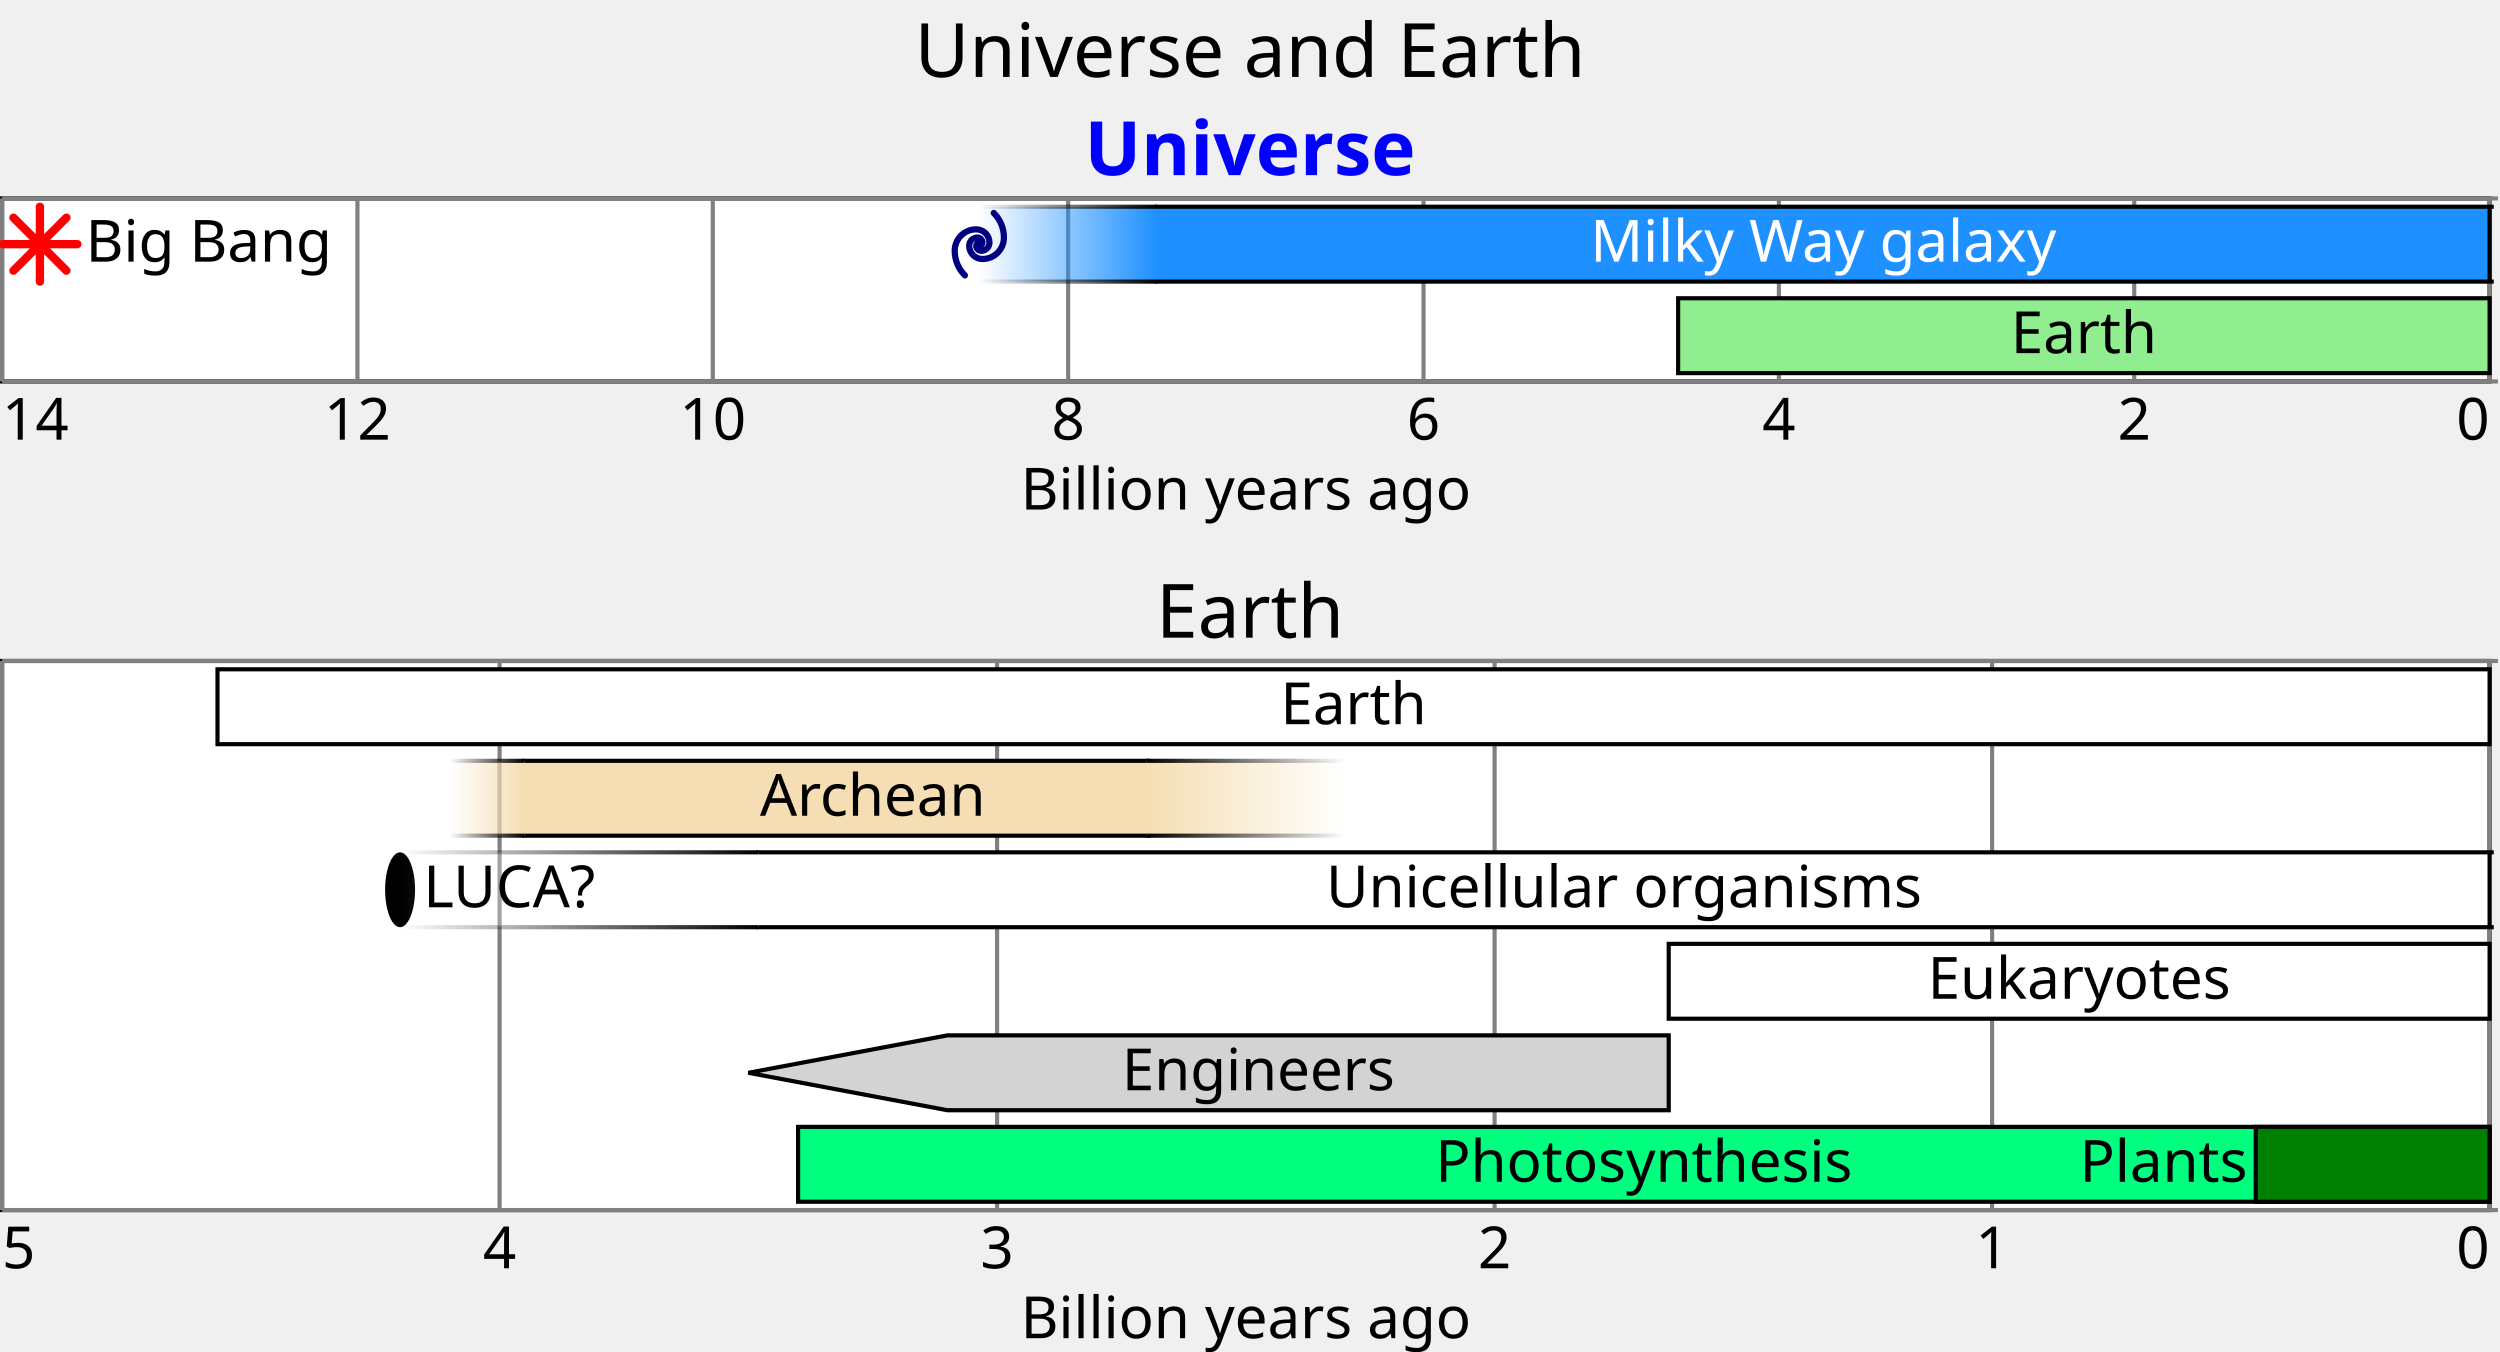
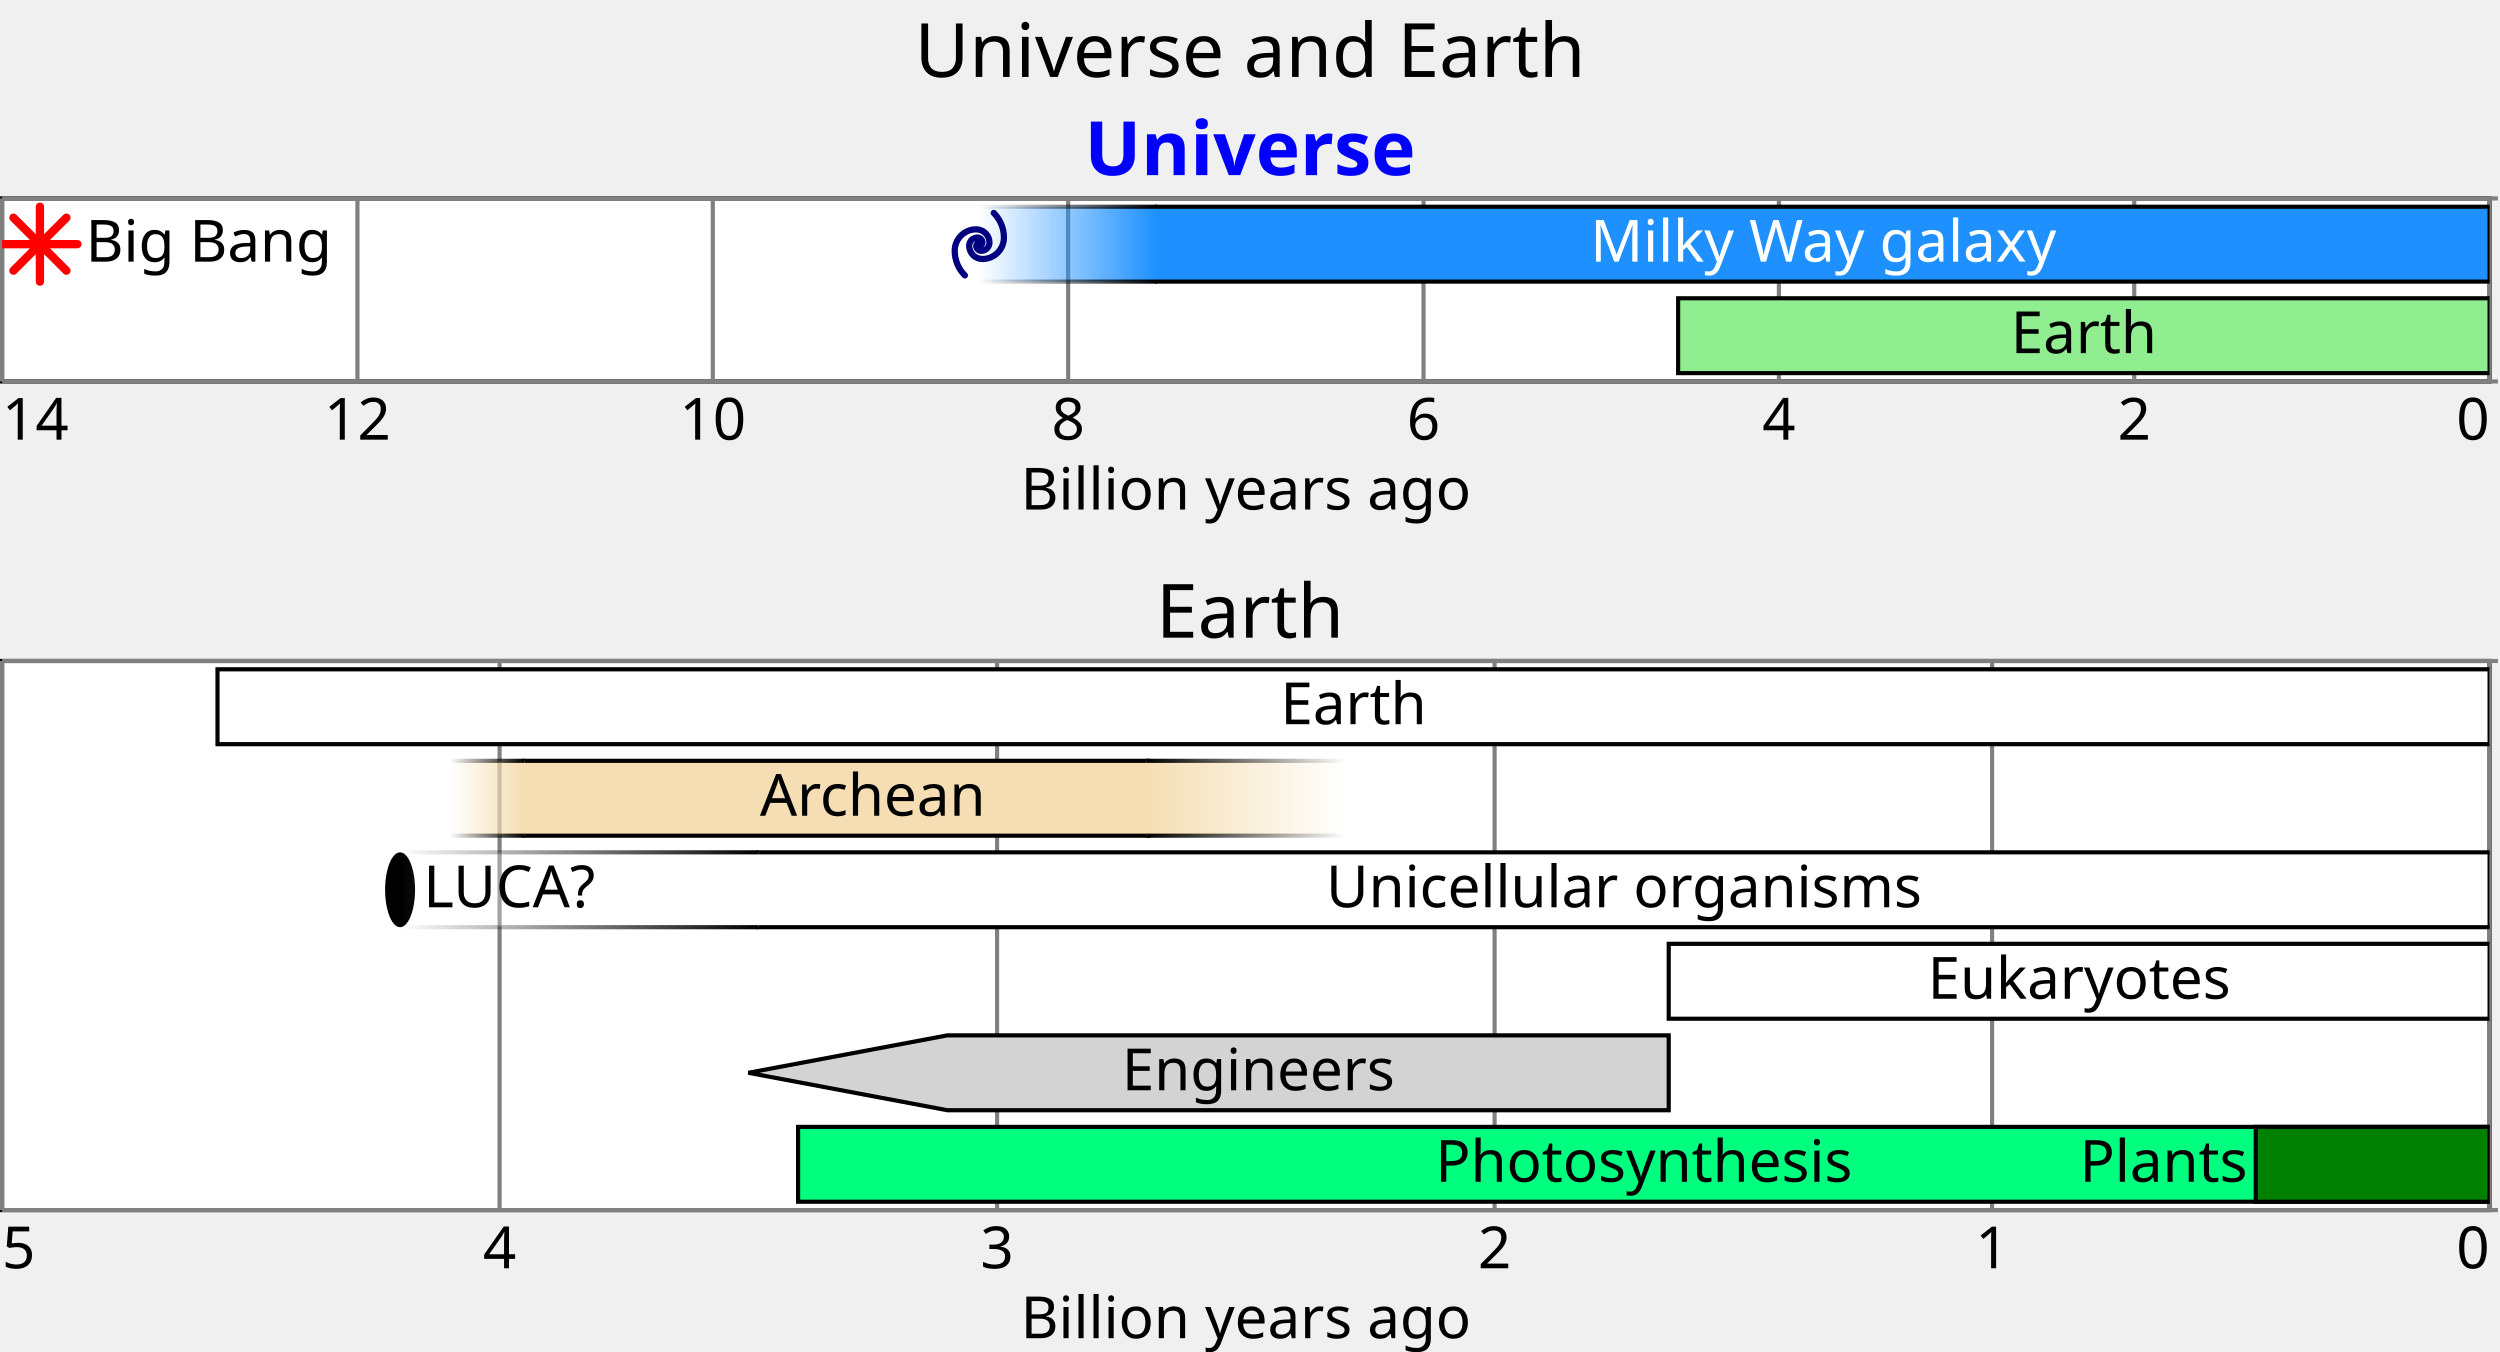
<svg xmlns="http://www.w3.org/2000/svg" width="601" height="325" viewBox="0 0 601 325" transform="translate(0.5, 0.5)">
  <g stroke="black" fill="white" font-family="sans-serif" font-size="14">
    <text x="300" y="18" stroke="none" fill="black" font-size="18" text-anchor="middle">Universe and Earth</text>
    <g transform="translate(0, 23.6)">
      <g stroke="black" fill="white" font-family="sans-serif" font-size="14">
        <text x="300" y="18" stroke="none" fill="blue" font-size="18" text-anchor="middle" font-weight="bold">Universe</text>
        <rect x="0" y="23.6" width="598" height="44" stroke="black" stroke-width="1" />
        <g>
          <path d="M 0 23.6 V 67.6 M 85.429 23.6 V 67.6 M 170.857 23.6 V 67.6 M 256.286 23.6 V 67.6 M 341.714 23.6 V 67.6 M 427.143 23.6 V 67.6 M 512.571 23.6 V 67.6 M 598 23.6 V 67.6 M 0 23.6 H 600 M 0 67.6 H 600" stroke="gray" />
-           <g text-anchor="middle" stroke="none" fill="black">
+           <g text-anchor="middle" stroke="none" fill="black" font-size="14">
            <text x="0" y="81.6" text-anchor="start">14</text>
            <text x="85.429" y="81.6">12</text>
            <text x="170.857" y="81.6">10</text>
            <text x="256.286" y="81.6">8</text>
            <text x="341.714" y="81.6">6</text>
            <text x="427.143" y="81.6">4</text>
            <text x="512.571" y="81.6">2</text>
            <text x="598" y="81.6" text-anchor="end">0</text>
            <text x="299" y="98.4">Billion years ago</text>
          </g>
        </g>
-         <g>
+         <defs>
+           <clipPath id="id8">
+             <rect x="0" y="23.6" width="598" height="44" />
+           </clipPath>
+         </defs>
+         <g clip-path="url(#id8)">
          <path d="M 0.098 34.6 h 18 M 9.098 25.6 v 18 M 2.734 28.236 L 15.462 40.964 M 15.462 28.236 L 2.734 40.964" fill="none" stroke="red" stroke-width="2" stroke-linecap="round" />
-           <g href="https://en.wikipedia.org/wiki/Milky_Way">
-             <rect x="277.143" y="25.6" width="321.357" height="18" stroke="none" fill="dodgerblue" />
-             <path d="M 277.143 25.6 H 599 m 0 18 H 277.143" stroke="black" />
-             <defs>
-               <linearGradient id="id7">
-                 <stop offset="0" stop-color="dodgerblue" stop-opacity="0" />
-                 <stop offset="1" stop-color="dodgerblue" stop-opacity="1" />
-               </linearGradient>
-               <linearGradient id="id8">
-                 <stop offset="0" stop-color="black" stop-opacity="0" />
-                 <stop offset="1" stop-color="black" stop-opacity="1" />
-               </linearGradient>
-             </defs>
-             <rect x="234.929" y="25.6" width="42.714" height="18" stroke="none" fill="url(#id7)" />
-             <path d="M 234.929 25.6 H 277.643 m 0 18 H 234.929" stroke="url(#id8)" />
-             <line x1="598" y1="25.6" x2="598" y2="43.6" stroke="black" />
-           </g>
-           <path transform="translate(234.929, 34.6) scale(1.5) translate(-6,-6)" d="M8.316 1a5.553 5.553 0 0 1 1.629 3.94A3.443 3.443 0 0 1 6.5 8.378 2.127 2.127 0 0 1 4.375 6.25 1.315 1.315 0 0 1 5.69 4.936c.45 0 .813.365.812.813a.503.503 0 0 1-.147.355l-.71-.208a.502.502 0 0 0-.147.355c0 .449.363.813.812.813A1.315 1.315 0 0 0 7.625 5.75 2.127 2.127 0 0 0 5.5 3.622 3.443 3.443 0 0 0 2.055 7.06c0 1.538.622 2.93 1.629 3.939" fill="none" stroke="navy" stroke-width="1" stroke-linecap="round" href="https://en.wikipedia.org/wiki/Milky_Way" />
+           <a href="https://en.wikipedia.org/wiki/Milky_Way">
+             <g>
+               <rect x="277.143" y="25.6" width="321.357" height="18" stroke="none" fill="dodgerblue" />
+               <path d="M 277.143 25.6 H 599 m 0 18 H 277.143" stroke="black" />
+               <defs>
+                 <linearGradient id="id9">
+                   <stop offset="0" stop-color="dodgerblue" stop-opacity="0" />
+                   <stop offset="1" stop-color="dodgerblue" stop-opacity="1" />
+                 </linearGradient>
+                 <linearGradient id="id10">
+                   <stop offset="0" stop-color="black" stop-opacity="0" />
+                   <stop offset="1" stop-color="black" stop-opacity="1" />
+                 </linearGradient>
+               </defs>
+               <rect x="234.929" y="25.6" width="42.714" height="18" stroke="none" fill="url(#id9)" />
+               <path d="M 234.929 25.6 H 277.643 m 0 18 H 234.929" stroke="url(#id10)" />
+               <line x1="598" y1="25.6" x2="598" y2="43.6" stroke="black" />
+             </g>
+           </a>
+           <a>
+             <path transform="translate(234.929, 34.6) scale(1.5) translate(-6,-6)" d="M8.316 1a5.553 5.553 0 0 1 1.629 3.94A3.443 3.443 0 0 1 6.5 8.378 2.127 2.127 0 0 1 4.375 6.25 1.315 1.315 0 0 1 5.69 4.936c.45 0 .813.365.812.813a.503.503 0 0 1-.147.355l-.71-.208a.502.502 0 0 0-.147.355c0 .449.363.813.812.813A1.315 1.315 0 0 0 7.625 5.75 2.127 2.127 0 0 0 5.5 3.622 3.443 3.443 0 0 0 2.055 7.06c0 1.538.622 2.93 1.629 3.939" fill="none" stroke="navy" stroke-width="1" stroke-linecap="round" />https://en.wikipedia.org/wiki/Milky_Way</a>
          <g>
            <rect x="402.924" y="47.6" width="195.076" height="18" fill="lightgreen" />
          </g>
        </g>
-         <g text-anchor="middle" stroke="none" fill="black">
+         <g clip-path="url(#id8)" text-anchor="middle" stroke="none" fill="black">
          <text x="20.098" y="38.8" text-anchor="start">Big Bang</text>
          <text x="437.821" y="38.8" fill="white" text-anchor="middle">Milky Way galaxy</text>
          <text x="500.462" y="60.8" fill="black" text-anchor="middle">Earth</text>
        </g>
      </g>
    </g>
    <g transform="translate(0, 134.8)">
      <g stroke="black" fill="white" font-family="sans-serif" font-size="14">
        <text x="300" y="18" stroke="none" fill="black" font-size="18" text-anchor="middle">Earth</text>
        <rect x="0" y="23.6" width="598" height="132" stroke="black" stroke-width="1" />
        <g>
          <path d="M 0 23.6 V 155.6 M 119.6 23.6 V 155.6 M 239.2 23.6 V 155.6 M 358.8 23.6 V 155.6 M 478.4 23.6 V 155.6 M 598 23.6 V 155.6 M 0 23.6 H 600 M 0 155.6 H 600" stroke="gray" />
-           <g text-anchor="middle" stroke="none" fill="black">
+           <g text-anchor="middle" stroke="none" fill="black" font-size="14">
            <text x="0" y="169.6" text-anchor="start">5</text>
            <text x="119.6" y="169.6">4</text>
            <text x="239.2" y="169.6">3</text>
            <text x="358.8" y="169.6">2</text>
            <text x="478.4" y="169.6">1</text>
            <text x="598" y="169.6" text-anchor="end">0</text>
            <text x="299" y="186.4">Billion years ago</text>
          </g>
        </g>
-         <g>
+         <defs>
+           <clipPath id="id11">
+             <rect x="0" y="23.6" width="598" height="132" />
+           </clipPath>
+         </defs>
+         <g clip-path="url(#id11)">
          <g>
            <rect x="51.787" y="25.6" width="546.213" height="18" fill="white" />
          </g>
          <g>
            <rect x="125.08" y="47.6" width="150.5" height="18" stroke="none" fill="wheat" />
            <path d="M 125.08 47.6 H 276.08 m 0 18 H 125.08" stroke="black" />
            <defs>
-               <linearGradient id="id9">
+               <linearGradient id="id12">
                <stop offset="0" stop-color="wheat" stop-opacity="0" />
                <stop offset="1" stop-color="wheat" stop-opacity="1" />
              </linearGradient>
-               <linearGradient id="id10">
+               <linearGradient id="id13">
                <stop offset="0" stop-color="black" stop-opacity="0" />
                <stop offset="1" stop-color="black" stop-opacity="1" />
              </linearGradient>
            </defs>
-             <rect x="107.64" y="47.6" width="17.94" height="18" stroke="none" fill="url(#id9)" />
-             <path d="M 107.64 47.6 H 125.58 m 0 18 H 107.64" stroke="url(#id10)" />
+             <rect x="107.64" y="47.6" width="17.94" height="18" stroke="none" fill="url(#id12)" />
+             <path d="M 107.64 47.6 H 125.58 m 0 18 H 107.64" stroke="url(#id13)" />
            <defs>
-               <linearGradient id="id11">
+               <linearGradient id="id14">
                <stop offset="0" stop-color="wheat" stop-opacity="1" />
                <stop offset="1" stop-color="wheat" stop-opacity="0" />
              </linearGradient>
-               <linearGradient id="id12">
+               <linearGradient id="id15">
                <stop offset="0" stop-color="black" stop-opacity="1" />
                <stop offset="1" stop-color="black" stop-opacity="0" />
              </linearGradient>
            </defs>
-             <rect x="275.08" y="47.6" width="47.84" height="18" stroke="none" fill="url(#id11)" />
-             <path d="M 275.08 47.6 H 322.92 m 0 18 H 275.08" stroke="url(#id12)" />
+             <rect x="275.08" y="47.6" width="47.84" height="18" stroke="none" fill="url(#id14)" />
+             <path d="M 275.08 47.6 H 322.92 m 0 18 H 275.08" stroke="url(#id15)" />
          </g>
          <ellipse cx="95.68" cy="78.6" rx="3.6" ry="9" fill="black" stroke="none" />
          <g>
            <rect x="181.292" y="69.6" width="417.208" height="18" stroke="none" fill="white" />
            <path d="M 181.292 69.6 H 599 m 0 18 H 181.292" stroke="black" />
            <defs>
-               <linearGradient id="id13">
+               <linearGradient id="id16">
                <stop offset="0" stop-color="white" stop-opacity="0" />
                <stop offset="1" stop-color="white" stop-opacity="1" />
              </linearGradient>
-               <linearGradient id="id14">
+               <linearGradient id="id17">
                <stop offset="0" stop-color="black" stop-opacity="0" />
                <stop offset="1" stop-color="black" stop-opacity="1" />
              </linearGradient>
            </defs>
-             <rect x="95.68" y="69.6" width="86.112" height="18" stroke="none" fill="url(#id13)" />
-             <path d="M 95.68 69.6 H 181.792 m 0 18 H 95.68" stroke="url(#id14)" />
+             <rect x="95.68" y="69.6" width="86.112" height="18" stroke="none" fill="url(#id16)" />
+             <path d="M 95.68 69.6 H 181.792 m 0 18 H 95.68" stroke="url(#id17)" />
            <line x1="598" y1="69.6" x2="598" y2="87.6" stroke="black" />
          </g>
          <g>
            <rect x="400.66" y="91.6" width="197.34" height="18" fill="white" />
          </g>
          <g>
            <path d="M 227.24 113.6 L 179.4 122.6 227.24 131.6 H 400.66 L 400.66 122.6 400.66 113.6 Z" fill="lightgray" />
          </g>
          <g>
            <rect x="191.36" y="135.6" width="406.64" height="18" fill="springgreen" />
          </g>
          <g>
            <rect x="541.788" y="135.6" width="56.212" height="18" fill="green" />
          </g>
        </g>
-         <g text-anchor="middle" stroke="none" fill="black">
+         <g clip-path="url(#id11)" text-anchor="middle" stroke="none" fill="black">
          <text x="324.893" y="38.8" fill="black" text-anchor="middle">Earth</text>
          <text x="209.3" y="60.8" fill="black" text-anchor="middle">Archean</text>
          <text x="101.28" y="82.8" text-anchor="start">LUCA?</text>
          <text x="389.896" y="82.8" fill="black" text-anchor="middle">Unicellular organisms</text>
          <text x="499.33" y="104.8" fill="black" text-anchor="middle">Eukaryotes</text>
          <text x="302" y="126.8" fill="black" text-anchor="middle">Engineers</text>
          <text x="394.68" y="148.8" fill="black" text-anchor="middle">Photosynthesis</text>
          <text x="539.788" y="148.8" fill="black" text-anchor="end">Plants</text>
        </g>
      </g>
    </g>
  </g>
</svg>
